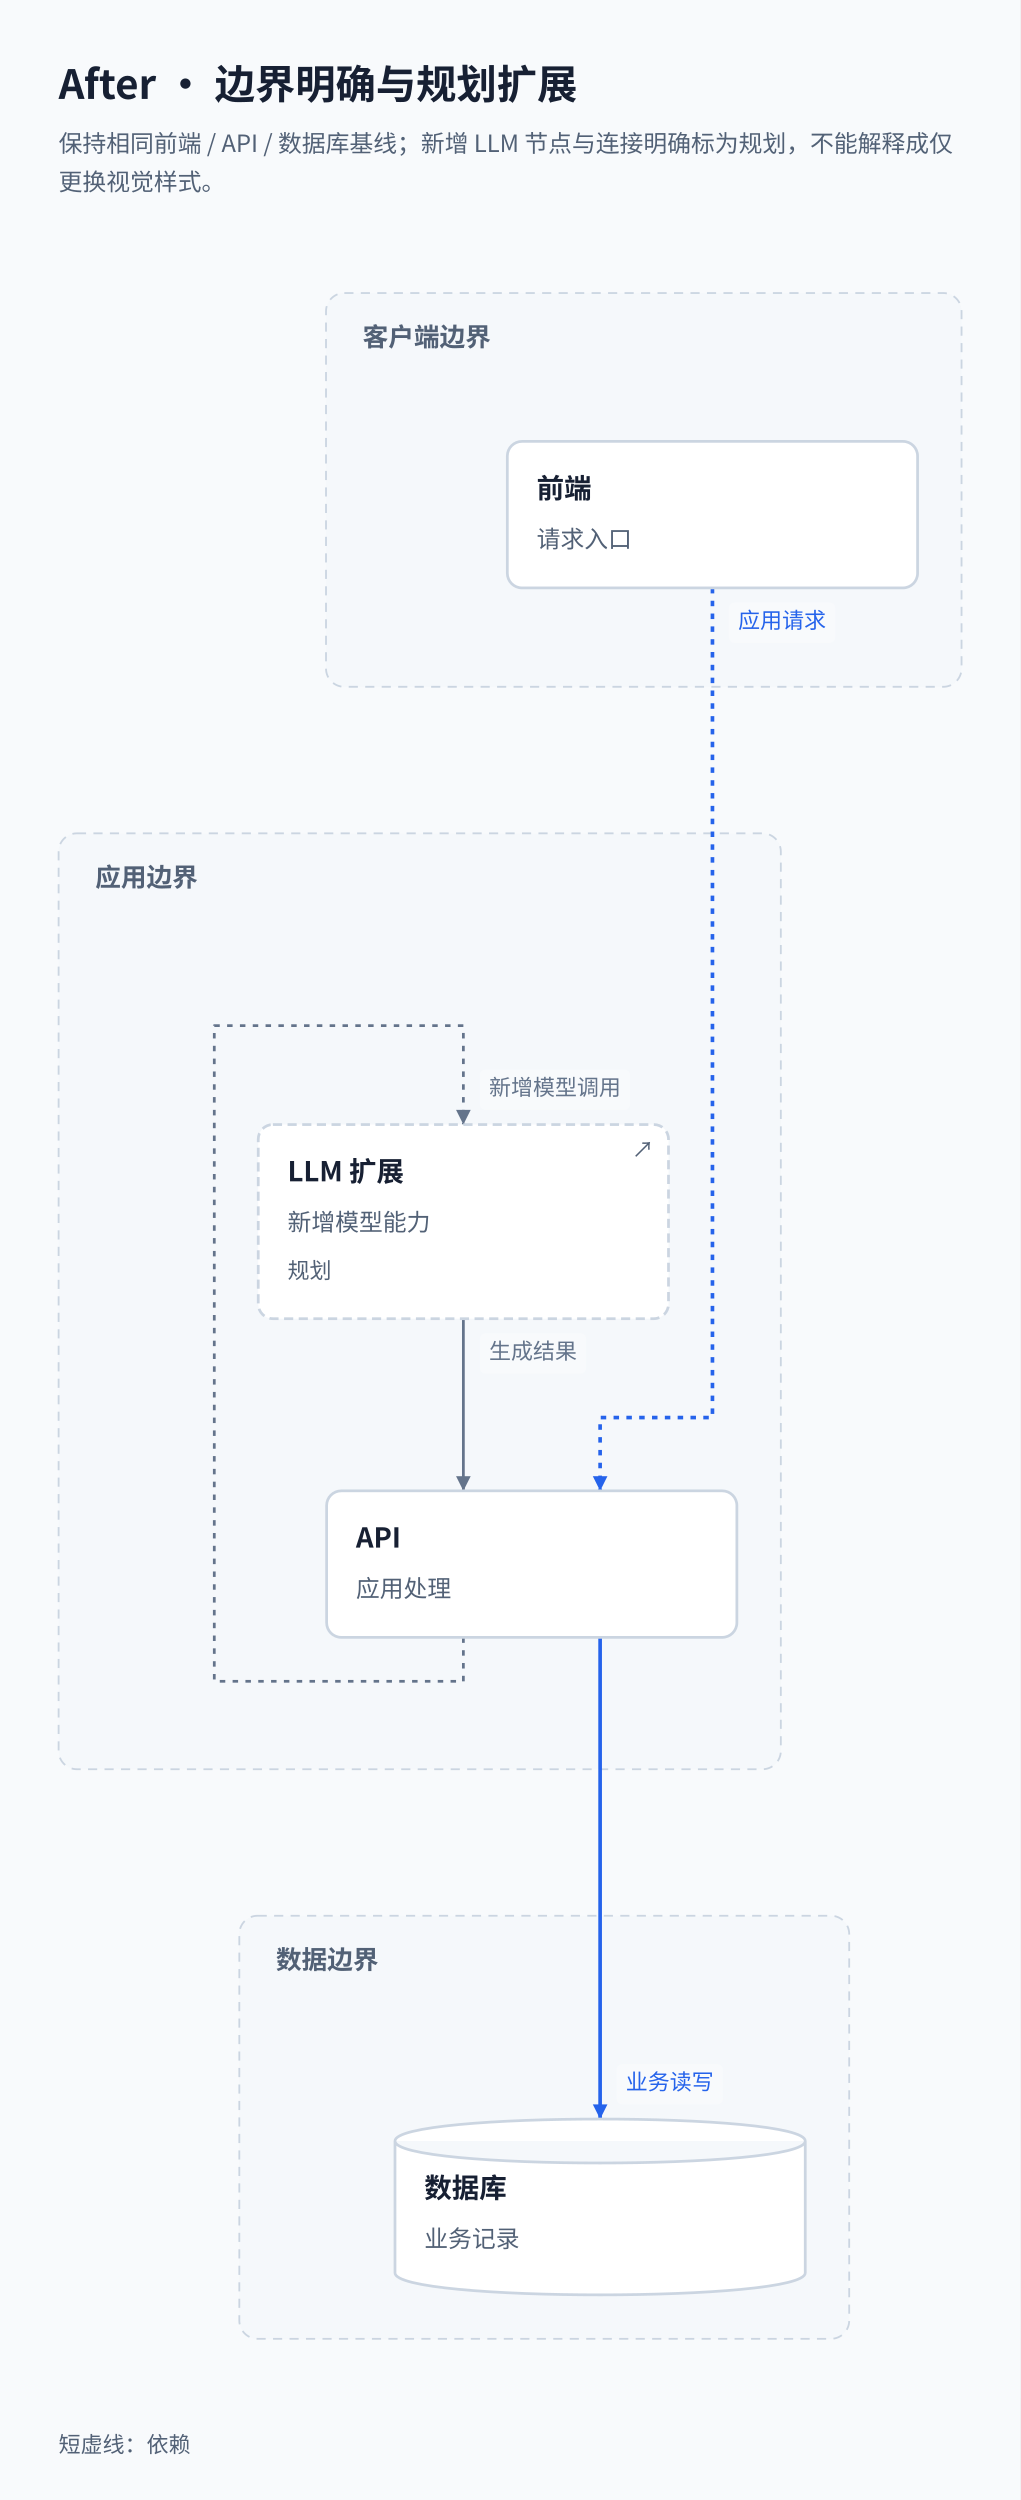
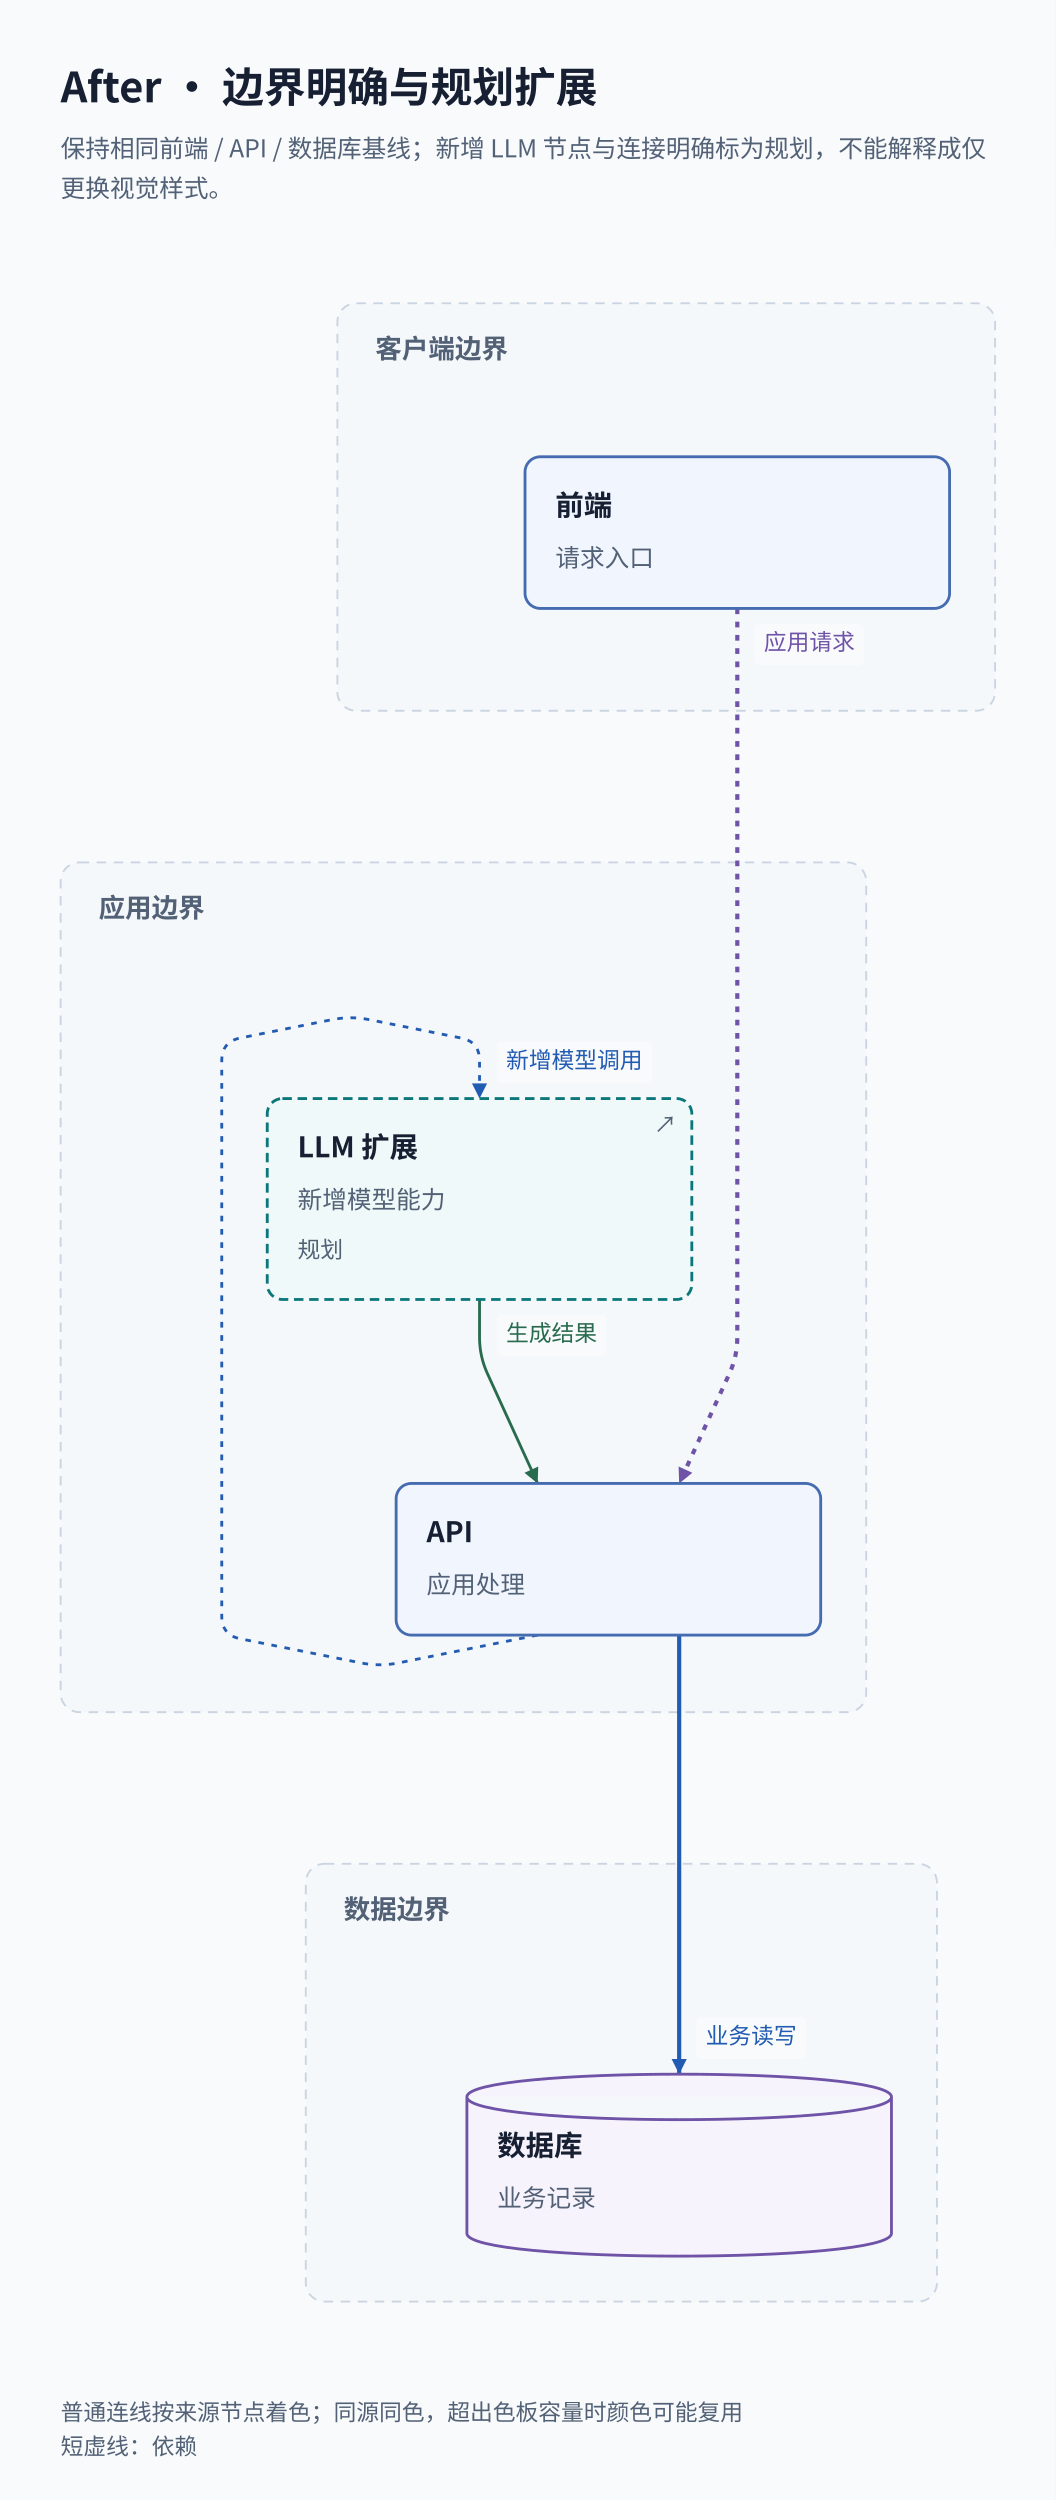
- <svg xmlns="http://www.w3.org/2000/svg" width="557" role="img" data-theme="light" height="1365" viewBox="0 0 557 1365" style="font-family: &quot;Segoe UI&quot;, &quot;Microsoft YaHei&quot;, &quot;Noto Sans CJK SC&quot;, sans-serif;">
-   <rect width="557" height="1365" fill="#F8FAFC" />
+ <svg xmlns="http://www.w3.org/2000/svg" width="557" role="img" data-theme="light" height="1319" viewBox="0 0 557 1319" style="font-family: &quot;Segoe UI&quot;, &quot;Microsoft YaHei&quot;, &quot;Noto Sans CJK SC&quot;, sans-serif;">
+   <rect width="557" height="1319" fill="#F8FAFC" />
  <text x="32" y="54" fill="#172033" font-size="22" font-weight="600">After · 边界明确与规划扩展</text>
  <text x="32" y="83" fill="#526176" font-size="13" font-weight="400">保持相同前端 / API / 数据库基线；新增 LLM 节点与连接明确标为规划，不能解释成仅</text>
  <text x="32" y="104" fill="#526176" font-size="13" font-weight="400">更换视觉样式。</text>
-   <svg width="557" height="1181" viewBox="0 0 557 1181" role="group" aria-label="技术图" data-diagram="true" style="font-family: &quot;Segoe UI&quot;, &quot;Microsoft YaHei&quot;, &quot;Noto Sans CJK SC&quot;, sans-serif;" y="128" x="0">
-     <style>.bp-node,.bp-group-toggle,.bp-edge{cursor:pointer}.bp-node:focus{outline:none}.bp-node:focus .bp-shape,.bp-node.bp-selected .bp-shape{stroke:#2563EB;stroke-width:3}.bp-dim{opacity:.2}.bp-related .bp-shape{stroke:#2563EB;stroke-width:2.5}.bp-edge.bp-related .bp-edge-line,.bp-edge.bp-selected .bp-edge-line{stroke:#2563EB;stroke-width:3}.bp-edge:focus .bp-edge-line{stroke:#2563EB;stroke-width:3}.bp-group-toggle:focus rect{stroke:#2563EB;stroke-width:2}.bp-group-toggle:hover rect{fill:#F1F5F9}</style>
+   <svg width="557" height="1119" viewBox="0 0 557 1119" role="group" aria-label="技术图" data-diagram="true" style="font-family: &quot;Segoe UI&quot;, &quot;Microsoft YaHei&quot;, &quot;Noto Sans CJK SC&quot;, sans-serif;" y="128" x="0">
+     <style>.bp-node,.bp-group-toggle,.bp-edge{cursor:pointer}.bp-node:focus{outline:none}.bp-node:focus .bp-shape,.bp-node.bp-selected .bp-shape{stroke:#2563EB;stroke-width:3}.bp-dim{opacity:.2}.bp-related .bp-shape{stroke:#2563EB;stroke-width:2.5}.bp-edge.bp-related .bp-edge-line,.bp-edge.bp-selected .bp-edge-line{stroke-width:3}.bp-edge:focus .bp-edge-line{stroke-width:3}.bp-group-toggle:focus rect{stroke:#2563EB;stroke-width:2}.bp-group-toggle:hover rect{fill:#F1F5F9}</style>
    <defs>
-       <marker id="export-1-bp-arrow-normal" markerWidth="8" markerHeight="8" refX="8" refY="4" orient="auto" markerUnits="userSpaceOnUse">
-         <path d="M0 0 L8 4 L0 8 Z" fill="#64748B" />
-       </marker>
-       <marker id="export-1-bp-arrow-accent" markerWidth="8" markerHeight="8" refX="8" refY="4" orient="auto" markerUnits="userSpaceOnUse">
-         <path d="M0 0 L8 4 L0 8 Z" fill="#2563EB" />
-       </marker>
      <marker id="export-1-bp-arrow-exception" markerWidth="8" markerHeight="8" refX="8" refY="4" orient="auto" markerUnits="userSpaceOnUse">
        <path d="M0 0 L8 4 L0 8 Z" fill="#B91C1C" />
      </marker>
+       <marker id="export-1-bp-arrow-feedback" markerWidth="8" markerHeight="8" refX="8" refY="4" orient="auto" markerUnits="userSpaceOnUse">
+         <path d="M0 0 L8 4 L0 8 Z" fill="#915E0A" />
+       </marker>
+       <marker id="export-1-bp-arrow-source-0" markerWidth="8" markerHeight="8" refX="8" refY="4" orient="auto" markerUnits="userSpaceOnUse">
+         <path d="M0 0 L8 4 L0 8 Z" fill="#225BB2" />
+       </marker>
+       <marker id="export-1-bp-arrow-source-1" markerWidth="8" markerHeight="8" refX="8" refY="4" orient="auto" markerUnits="userSpaceOnUse">
+         <path d="M0 0 L8 4 L0 8 Z" fill="#0A737E" />
+       </marker>
+       <marker id="export-1-bp-arrow-source-2" markerWidth="8" markerHeight="8" refX="8" refY="4" orient="auto" markerUnits="userSpaceOnUse">
+         <path d="M0 0 L8 4 L0 8 Z" fill="#6E53A7" />
+       </marker>
+       <marker id="export-1-bp-arrow-source-3" markerWidth="8" markerHeight="8" refX="8" refY="4" orient="auto" markerUnits="userSpaceOnUse">
+         <path d="M0 0 L8 4 L0 8 Z" fill="#286B4D" />
+       </marker>
+       <marker id="export-1-bp-arrow-source-4" markerWidth="8" markerHeight="8" refX="8" refY="4" orient="auto" markerUnits="userSpaceOnUse">
+         <path d="M0 0 L8 4 L0 8 Z" fill="#9C3B73" />
+       </marker>
+       <marker id="export-1-bp-arrow-source-5" markerWidth="8" markerHeight="8" refX="8" refY="4" orient="auto" markerUnits="userSpaceOnUse">
+         <path d="M0 0 L8 4 L0 8 Z" fill="#475569" />
+       </marker>
+       <marker id="export-1-bp-arrow-source-6" markerWidth="8" markerHeight="8" refX="8" refY="4" orient="auto" markerUnits="userSpaceOnUse">
+         <path d="M0 0 L8 4 L0 8 Z" fill="#795548" />
+       </marker>
+       <marker id="export-1-bp-arrow-source-7" markerWidth="8" markerHeight="8" refX="8" refY="4" orient="auto" markerUnits="userSpaceOnUse">
+         <path d="M0 0 L8 4 L0 8 Z" fill="#55700D" />
+       </marker>
+       <marker id="export-1-bp-arrow-source-8" markerWidth="8" markerHeight="8" refX="8" refY="4" orient="auto" markerUnits="userSpaceOnUse">
+         <path d="M0 0 L8 4 L0 8 Z" fill="#822B2B" />
+       </marker>
+       <marker id="export-1-bp-arrow-source-9" markerWidth="8" markerHeight="8" refX="8" refY="4" orient="auto" markerUnits="userSpaceOnUse">
+         <path d="M0 0 L8 4 L0 8 Z" fill="#167E16" />
+       </marker>
+       <marker id="export-1-bp-arrow-source-10" markerWidth="8" markerHeight="8" refX="8" refY="4" orient="auto" markerUnits="userSpaceOnUse">
+         <path d="M0 0 L8 4 L0 8 Z" fill="#953295" />
+       </marker>
+       <marker id="export-1-bp-arrow-source-11" markerWidth="8" markerHeight="8" refX="8" refY="4" orient="auto" markerUnits="userSpaceOnUse">
+         <path d="M0 0 L8 4 L0 8 Z" fill="#6F5625" />
+       </marker>
+       <marker id="export-1-bp-arrow-source-12" markerWidth="8" markerHeight="8" refX="8" refY="4" orient="auto" markerUnits="userSpaceOnUse">
+         <path d="M0 0 L8 4 L0 8 Z" fill="#326395" />
+       </marker>
+       <marker id="export-1-bp-arrow-source-13" markerWidth="8" markerHeight="8" refX="8" refY="4" orient="auto" markerUnits="userSpaceOnUse">
+         <path d="M0 0 L8 4 L0 8 Z" fill="#25256F" />
+       </marker>
+       <marker id="export-1-bp-arrow-source-14" markerWidth="8" markerHeight="8" refX="8" refY="4" orient="auto" markerUnits="userSpaceOnUse">
+         <path d="M0 0 L8 4 L0 8 Z" fill="#11799C" />
+       </marker>
+       <marker id="export-1-bp-arrow-source-15" markerWidth="8" markerHeight="8" refX="8" refY="4" orient="auto" markerUnits="userSpaceOnUse">
+         <path d="M0 0 L8 4 L0 8 Z" fill="#6F3E25" />
+       </marker>
+       <marker id="export-1-bp-arrow-source-16" markerWidth="8" markerHeight="8" refX="8" refY="4" orient="auto" markerUnits="userSpaceOnUse">
+         <path d="M0 0 L8 4 L0 8 Z" fill="#572B82" />
+       </marker>
+       <marker id="export-1-bp-arrow-source-17" markerWidth="8" markerHeight="8" refX="8" refY="4" orient="auto" markerUnits="userSpaceOnUse">
+         <path d="M0 0 L8 4 L0 8 Z" fill="#6F253E" />
+       </marker>
    </defs>
-     <rect width="557" height="1181" fill="#F8FAFC" data-background="true" />
+     <rect width="557" height="1119" fill="#F8FAFC" data-background="true" />
    <g data-group-id="client-layer" aria-label="分组 客户端边界">
      <rect x="178" y="32" width="347" height="215" rx="10" fill="#F1F5F9" fill-opacity="0.55" stroke="#CBD5E1" stroke-dasharray="5 4" />
      <text x="198" y="61" fill="#526176" font-size="14" font-weight="600" text-anchor="start" data-text-block="true">
        <tspan x="198" dy="0">客户端边界</tspan>
      </text>
    </g>
    <g data-group-id="application-layer" aria-label="分组 应用边界">
-       <rect x="32" y="327" width="394.333" height="511" rx="10" fill="#F1F5F9" fill-opacity="0.55" stroke="#CBD5E1" stroke-dasharray="5 4" />
+       <rect x="32" y="327" width="425" height="448.333" rx="10" fill="#F1F5F9" fill-opacity="0.55" stroke="#CBD5E1" stroke-dasharray="5 4" />
      <text x="52" y="356" fill="#526176" font-size="14" font-weight="600" text-anchor="start" data-text-block="true">
        <tspan x="52" dy="0">应用边界</tspan>
      </text>
    </g>
    <g data-group-id="data-layer" aria-label="分组 数据边界">
-       <rect x="130.667" y="918" width="333" height="231" rx="10" fill="#F1F5F9" fill-opacity="0.55" stroke="#CBD5E1" stroke-dasharray="5 4" />
-       <text x="150.667" y="947" fill="#526176" font-size="14" font-weight="600" text-anchor="start" data-text-block="true">
-         <tspan x="150.667" dy="0">数据边界</tspan>
+       <rect x="161.333" y="855.333" width="333" height="231" rx="10" fill="#F1F5F9" fill-opacity="0.55" stroke="#CBD5E1" stroke-dasharray="5 4" />
+       <text x="181.333" y="884.333" fill="#526176" font-size="14" font-weight="600" text-anchor="start" data-text-block="true">
+         <tspan x="181.333" dy="0">数据边界</tspan>
      </text>
    </g>
-     <g class="bp-edge" data-edge-id="frontend-api" aria-label="frontend 到 api：应用请求">
-       <path d="M389 193 L389 646 L327.667 646 L327.667 686" fill="none" stroke="transparent" stroke-width="16" data-edge-hit="true" />
-       <path d="M389 193 L389 646 L327.667 646 L327.667 686" fill="none" stroke="#2563EB" stroke-width="2" stroke-dasharray="3 4" stroke-linejoin="round" marker-end="url(#export-1-bp-arrow-accent)" class="bp-edge-line" />
+     <g class="bp-edge" data-edge-id="frontend-api" data-edge-kind="dependency" aria-label="依赖：frontend 到 api：应用请求">
+       <path d="M389 193 L389 577.6 Q389 587.6 384.842 596.694 L358.333 654.667" fill="none" stroke="transparent" stroke-width="16" data-edge-hit="true" />
+       <path d="M389 193 L389 577.6 Q389 587.6 384.842 596.694 L358.333 654.667" fill="none" stroke="#6E53A7" stroke-width="2.2" stroke-dasharray="3 4" stroke-linejoin="round" marker-end="url(#export-1-bp-arrow-source-2)" class="bp-edge-line" />
    </g>
-     <g class="bp-edge" data-edge-id="api-database" aria-label="api 到 database：业务读写">
-       <path d="M327.667 766 L327.667 1029" fill="none" stroke="transparent" stroke-width="16" data-edge-hit="true" />
-       <path d="M327.667 766 L327.667 1029" fill="none" stroke="#2563EB" stroke-width="2" stroke-dasharray="none" stroke-linejoin="round" marker-end="url(#export-1-bp-arrow-accent)" class="bp-edge-line" />
+     <g class="bp-edge" data-edge-id="api-database" data-edge-kind="data" aria-label="数据：api 到 database：业务读写">
+       <path d="M358.333 734.667 L358.333 966.333" fill="none" stroke="transparent" stroke-width="16" data-edge-hit="true" />
+       <path d="M358.333 734.667 L358.333 966.333" fill="none" stroke="#225BB2" stroke-width="2.2" stroke-dasharray="none" stroke-linejoin="round" marker-end="url(#export-1-bp-arrow-source-0)" class="bp-edge-line" />
    </g>
-     <g class="bp-edge" data-edge-id="api-llm" aria-label="api 到 llm：新增模型调用">
-       <path d="M253 766 L253 790 L117 790 L117 432 L253 432 L253 486" fill="none" stroke="transparent" stroke-width="16" data-edge-hit="true" />
-       <path d="M253 766 L253 790 L117 790 L117 432 L253 432 L253 486" fill="none" stroke="#64748B" stroke-width="1.5" stroke-dasharray="3 4" stroke-linejoin="round" marker-end="url(#export-1-bp-arrow-normal)" class="bp-edge-line" />
+     <g class="bp-edge" data-edge-id="api-llm" data-edge-kind="dependency" aria-label="依赖：api 到 llm：新增模型调用">
+       <path d="M283.667 734.667 L210.139 749.372 Q200.333 751.333 190.528 749.372 L126.806 736.628 Q117 734.667 117 724.667 L117 431.6 Q117 421.6 126.806 419.639 L175.194 409.961 Q185 408 194.806 409.961 L243.194 419.639 Q253 421.6 253 431.6 L253 451.6" fill="none" stroke="transparent" stroke-width="16" data-edge-hit="true" />
+       <path d="M283.667 734.667 L210.139 749.372 Q200.333 751.333 190.528 749.372 L126.806 736.628 Q117 734.667 117 724.667 L117 431.6 Q117 421.6 126.806 419.639 L175.194 409.961 Q185 408 194.806 409.961 L243.194 419.639 Q253 421.6 253 431.6 L253 451.6" fill="none" stroke="#225BB2" stroke-width="1.5" stroke-dasharray="3 4" stroke-linejoin="round" marker-end="url(#export-1-bp-arrow-source-0)" class="bp-edge-line" />
    </g>
-     <g class="bp-edge" data-edge-id="llm-api" aria-label="llm 到 api：生成结果">
-       <path d="M253 592 L253 686" fill="none" stroke="transparent" stroke-width="16" data-edge-hit="true" />
-       <path d="M253 592 L253 686" fill="none" stroke="#64748B" stroke-width="1.5" stroke-dasharray="none" stroke-linejoin="round" marker-end="url(#export-1-bp-arrow-normal)" class="bp-edge-line" />
+     <g class="bp-edge" data-edge-id="llm-api" data-edge-kind="data" aria-label="数据：llm 到 api：生成结果">
+       <path d="M253 557.6 L253 577.6 Q253 587.6 257.158 596.694 L283.667 654.667" fill="none" stroke="transparent" stroke-width="16" data-edge-hit="true" />
+       <path d="M253 557.6 L253 577.6 Q253 587.6 257.158 596.694 L283.667 654.667" fill="none" stroke="#286B4D" stroke-width="1.5" stroke-dasharray="none" stroke-linejoin="round" marker-end="url(#export-1-bp-arrow-source-3)" class="bp-edge-line" />
    </g>
-     <g class="bp-node" data-node-id="frontend" data-original-node-ids="[&quot;frontend&quot;]" aria-label="前端" transform="translate(277 113)">
-       <rect fill="#FFFFFF" stroke="#CBD5E1" stroke-width="1.5" class="bp-shape" width="224" height="80" rx="8" stroke-dasharray="none" />
+     <g class="bp-node" data-node-id="frontend" data-node-kind="process" data-original-node-ids="[&quot;frontend&quot;]" aria-label="前端" transform="translate(277 113)">
+       <rect stroke="#456BB0" fill="#F1F6FE" stroke-width="1.5" class="bp-shape" width="224" height="80" rx="8" stroke-dasharray="none" />
      <text x="16" y="31" fill="#172033" font-size="15" font-weight="600" text-anchor="start" data-text-block="true">
        <tspan x="16" dy="0">前端</tspan>
      </text>
      <text x="16" y="58" fill="#526176" font-size="13" font-weight="400" text-anchor="start" data-text-block="true">
        <tspan x="16" dy="0">请求入口</tspan>
      </text>
    </g>
-     <g class="bp-node" data-node-id="api" data-original-node-ids="[&quot;api&quot;]" aria-label="API" transform="translate(178.3333 686)">
-       <rect fill="#FFFFFF" stroke="#CBD5E1" stroke-width="1.5" class="bp-shape" width="224" height="80" rx="8" stroke-dasharray="none" />
+     <g class="bp-node" data-node-id="api" data-node-kind="process" data-original-node-ids="[&quot;api&quot;]" aria-label="API" transform="translate(209 654.6667)">
+       <rect stroke="#456BB0" fill="#F1F6FE" stroke-width="1.5" class="bp-shape" width="224" height="80" rx="8" stroke-dasharray="none" />
      <text x="16" y="31" fill="#172033" font-size="15" font-weight="600" text-anchor="start" data-text-block="true">
        <tspan x="16" dy="0">API</tspan>
      </text>
      <text x="16" y="58" fill="#526176" font-size="13" font-weight="400" text-anchor="start" data-text-block="true">
        <tspan x="16" dy="0">应用处理</tspan>
      </text>
    </g>
-     <g class="bp-node" data-node-id="database" data-original-node-ids="[&quot;database&quot;]" aria-label="数据库" transform="translate(215.6667 1029)">
-       <path fill="#FFFFFF" stroke="#CBD5E1" stroke-width="1.5" class="bp-shape" d="M0 12 C0 -4 224 -4 224 12 V84 C224 100 0 100 0 84 Z M0 12 C0 28 224 28 224 12" />
+     <g class="bp-node" data-node-id="database" data-node-kind="store" data-original-node-ids="[&quot;database&quot;]" aria-label="数据库" transform="translate(246.3333 966.3333)">
+       <path stroke="#6E53A7" fill="#F7F3FD" stroke-width="1.5" class="bp-shape" d="M0 12 C0 -4 224 -4 224 12 V84 C224 100 0 100 0 84 Z M0 12 C0 28 224 28 224 12" />
      <text x="16" y="43" fill="#172033" font-size="15" font-weight="600" text-anchor="start" data-text-block="true">
        <tspan x="16" dy="0">数据库</tspan>
      </text>
      <text x="16" y="70" fill="#526176" font-size="13" font-weight="400" text-anchor="start" data-text-block="true">
        <tspan x="16" dy="0">业务记录</tspan>
      </text>
    </g>
-     <g class="bp-node" data-node-id="llm" data-original-node-ids="[&quot;llm&quot;]" aria-label="LLM 扩展" transform="translate(141 486)">
-       <rect fill="#FFFFFF" stroke="#CBD5E1" stroke-width="1.5" class="bp-shape" width="224" height="106" rx="8" stroke-dasharray="5 3" />
+     <g class="bp-node" data-node-id="llm" data-node-kind="external" data-original-node-ids="[&quot;llm&quot;]" aria-label="LLM 扩展" transform="translate(141 451.6)">
+       <rect stroke="#0B777A" fill="#EFF9F9" stroke-width="1.5" class="bp-shape" width="224" height="106" rx="8" stroke-dasharray="5 3" />
      <text x="16" y="31" fill="#172033" font-size="15" font-weight="600" text-anchor="start" data-text-block="true">
        <tspan x="16" dy="0">LLM 扩展</tspan>
      </text>
      <text x="16" y="58" fill="#526176" font-size="13" font-weight="400" text-anchor="start" data-text-block="true">
        <tspan x="16" dy="0">新增模型能力</tspan>
      </text>
      <text x="16" y="84" fill="#526176" font-size="12" font-weight="400" text-anchor="start" data-text-block="true">
        <tspan x="16" dy="0">规划</tspan>
      </text>
      <text x="204" y="18" fill="#526176" font-size="12">↗</text>
    </g>
    <g data-edge-labels="true">
      <g data-label-edge-id="frontend-api" pointer-events="none">
        <rect x="398" y="201" width="58" height="22" rx="3" fill="#F8FAFC" />
-         <text x="403" y="215" fill="#2563EB" font-size="12" font-weight="400" text-anchor="start" data-text-block="true">
+         <text x="403" y="215" fill="#6E53A7" font-size="12" font-weight="400" text-anchor="start" data-text-block="true">
          <tspan x="403" dy="0">应用请求</tspan>
        </text>
      </g>
      <g data-label-edge-id="api-database" pointer-events="none">
-         <rect x="336.667" y="999" width="58" height="22" rx="3" fill="#F8FAFC" />
-         <text x="341.667" y="1013" fill="#2563EB" font-size="12" font-weight="400" text-anchor="start" data-text-block="true">
-           <tspan x="341.667" dy="0">业务读写</tspan>
+         <rect x="367.333" y="936.333" width="58" height="22" rx="3" fill="#F8FAFC" />
+         <text x="372.333" y="950.333" fill="#225BB2" font-size="12" font-weight="400" text-anchor="start" data-text-block="true">
+           <tspan x="372.333" dy="0">业务读写</tspan>
        </text>
      </g>
      <g data-label-edge-id="api-llm" pointer-events="none">
-         <rect x="262" y="456" width="82" height="22" rx="3" fill="#F8FAFC" />
-         <text x="267" y="470" fill="#64748B" font-size="12" font-weight="400" text-anchor="start" data-text-block="true">
+         <rect x="262" y="421.6" width="82" height="22" rx="3" fill="#F8FAFC" />
+         <text x="267" y="435.6" fill="#225BB2" font-size="12" font-weight="400" text-anchor="start" data-text-block="true">
          <tspan x="267" dy="0">新增模型调用</tspan>
        </text>
      </g>
      <g data-label-edge-id="llm-api" pointer-events="none">
-         <rect x="262" y="600" width="58" height="22" rx="3" fill="#F8FAFC" />
-         <text x="267" y="614" fill="#64748B" font-size="12" font-weight="400" text-anchor="start" data-text-block="true">
+         <rect x="262" y="565.6" width="58" height="22" rx="3" fill="#F8FAFC" />
+         <text x="267" y="579.6" fill="#286B4D" font-size="12" font-weight="400" text-anchor="start" data-text-block="true">
          <tspan x="267" dy="0">生成结果</tspan>
        </text>
      </g>
    </g>
  </svg>
-   <text x="32" y="1339" fill="#526176" font-size="12">短虚线：依赖</text>
+   <text x="32" y="1277" fill="#526176" font-size="12">普通连线按来源节点着色；同源同色，超出色板容量时颜色可能复用</text>
+   <text x="32" y="1295" fill="#526176" font-size="12">短虚线：依赖</text>
</svg>
